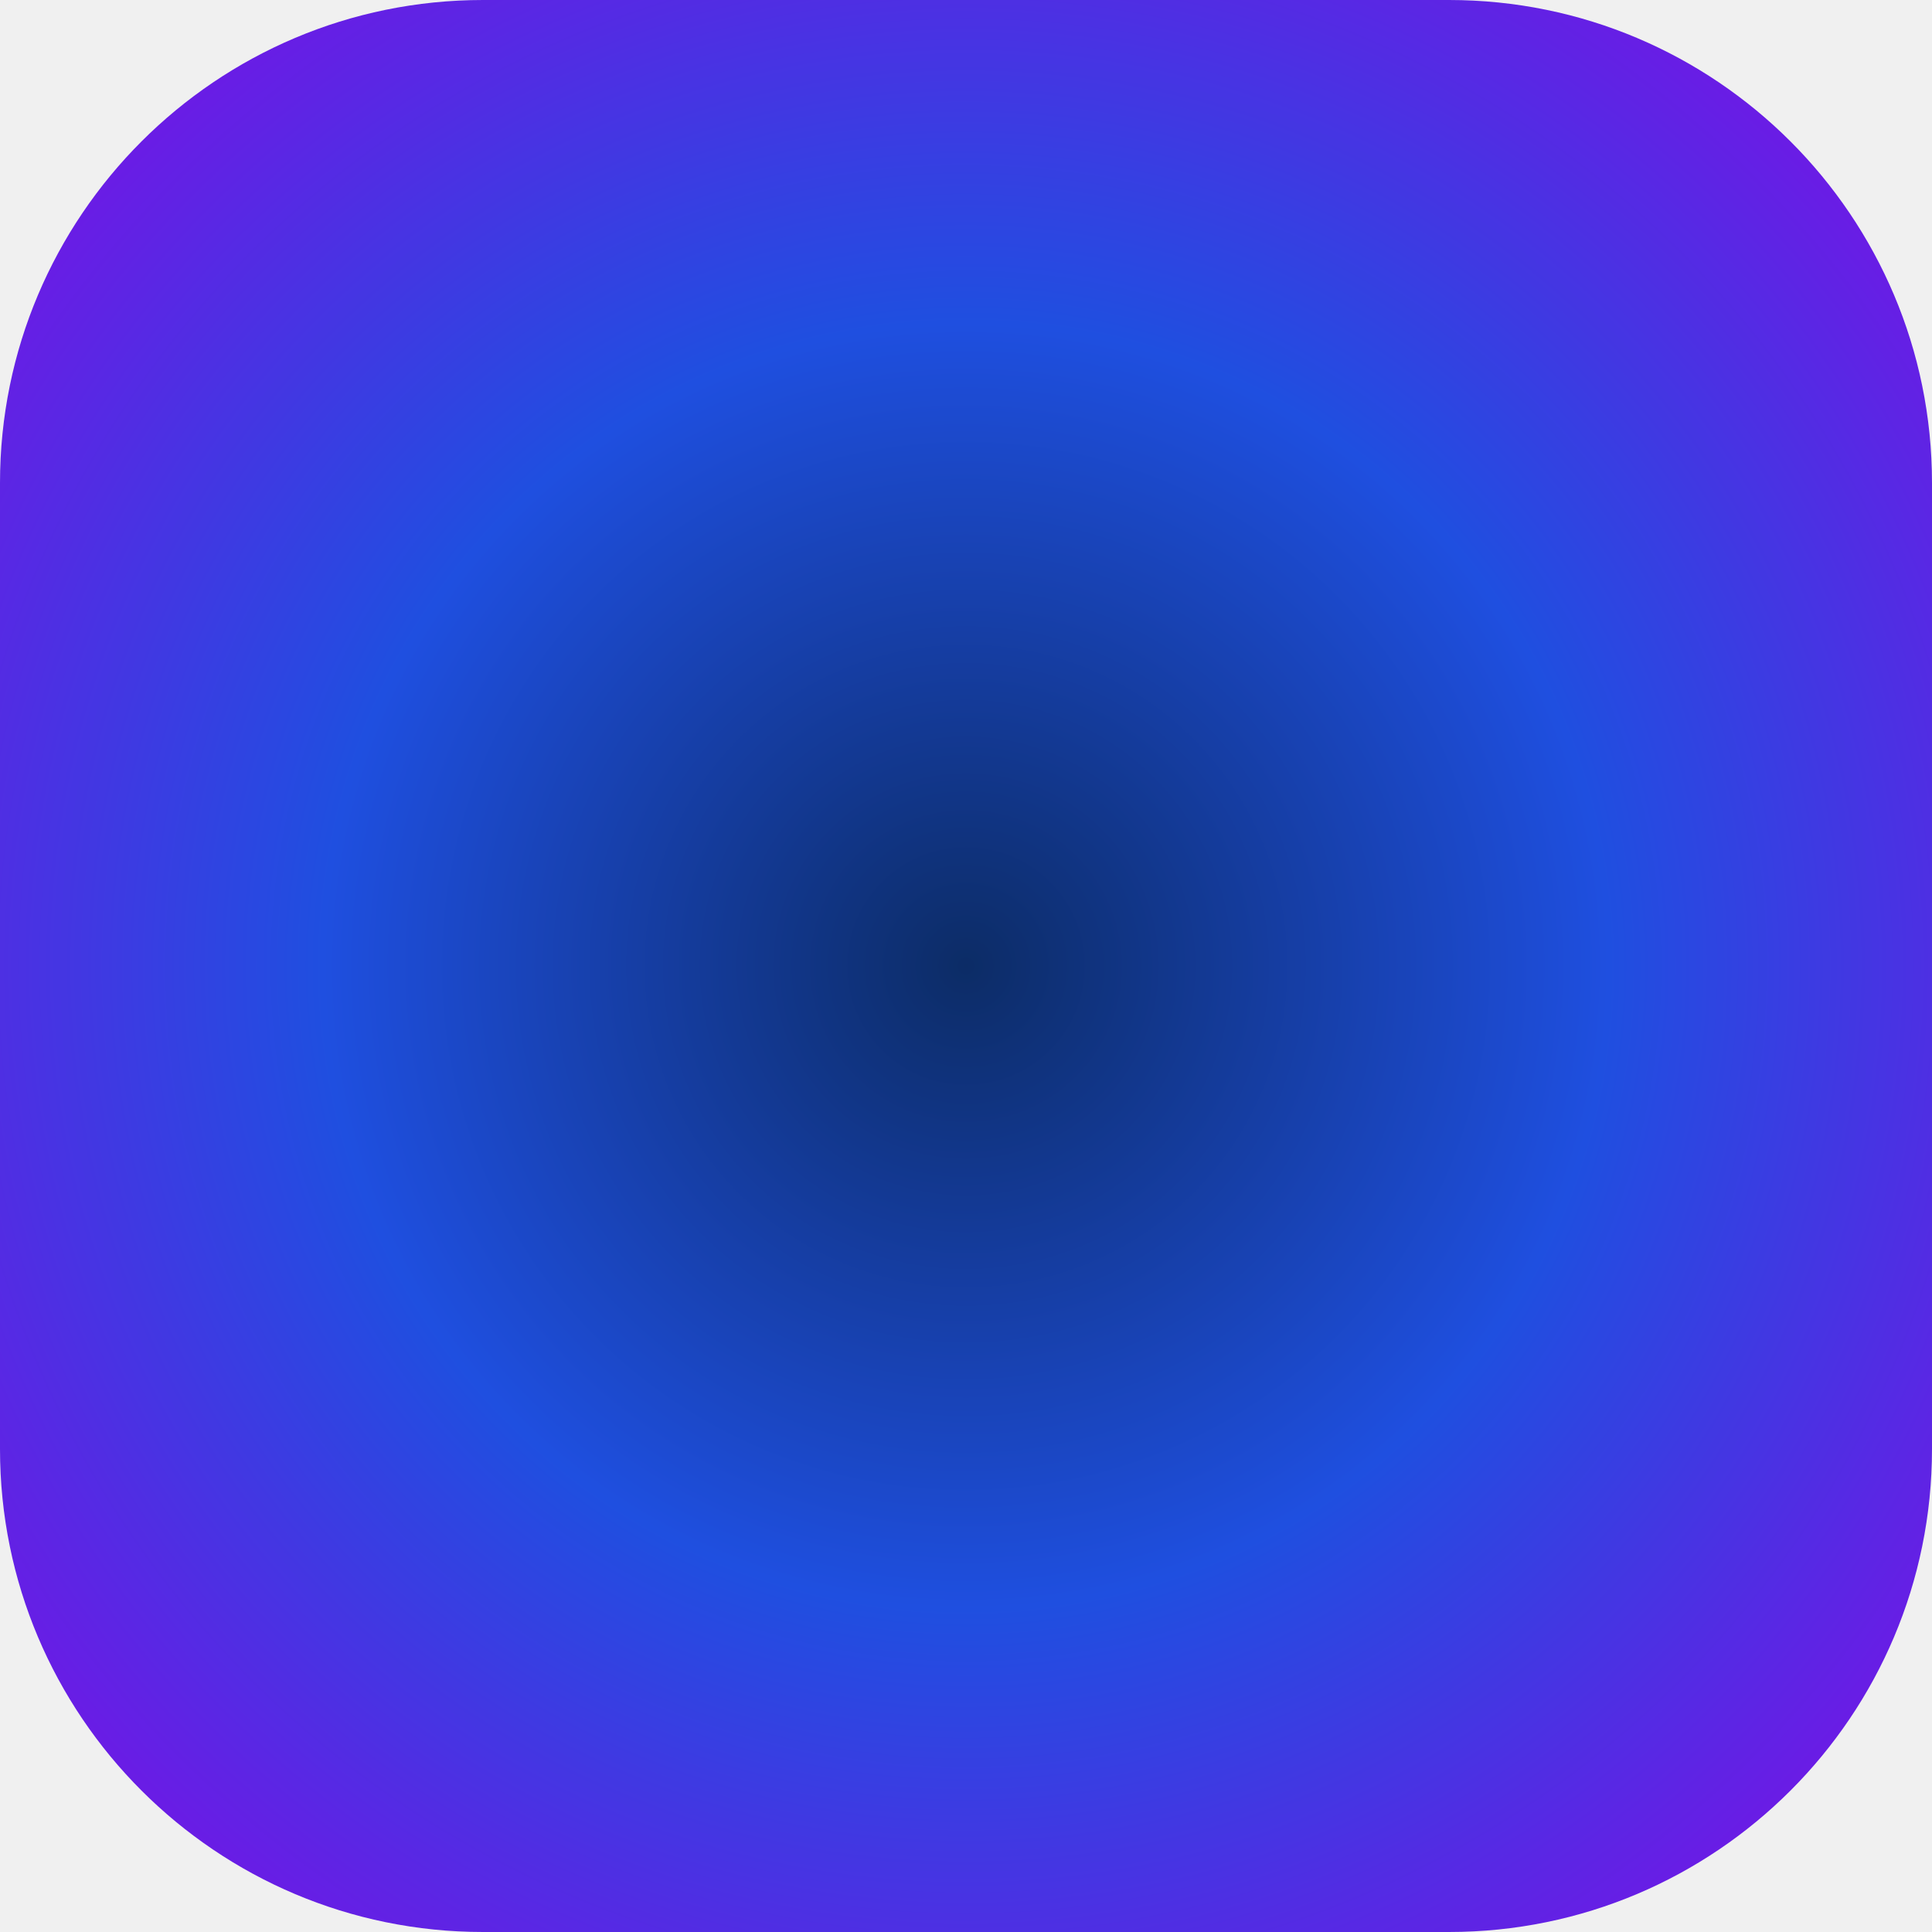
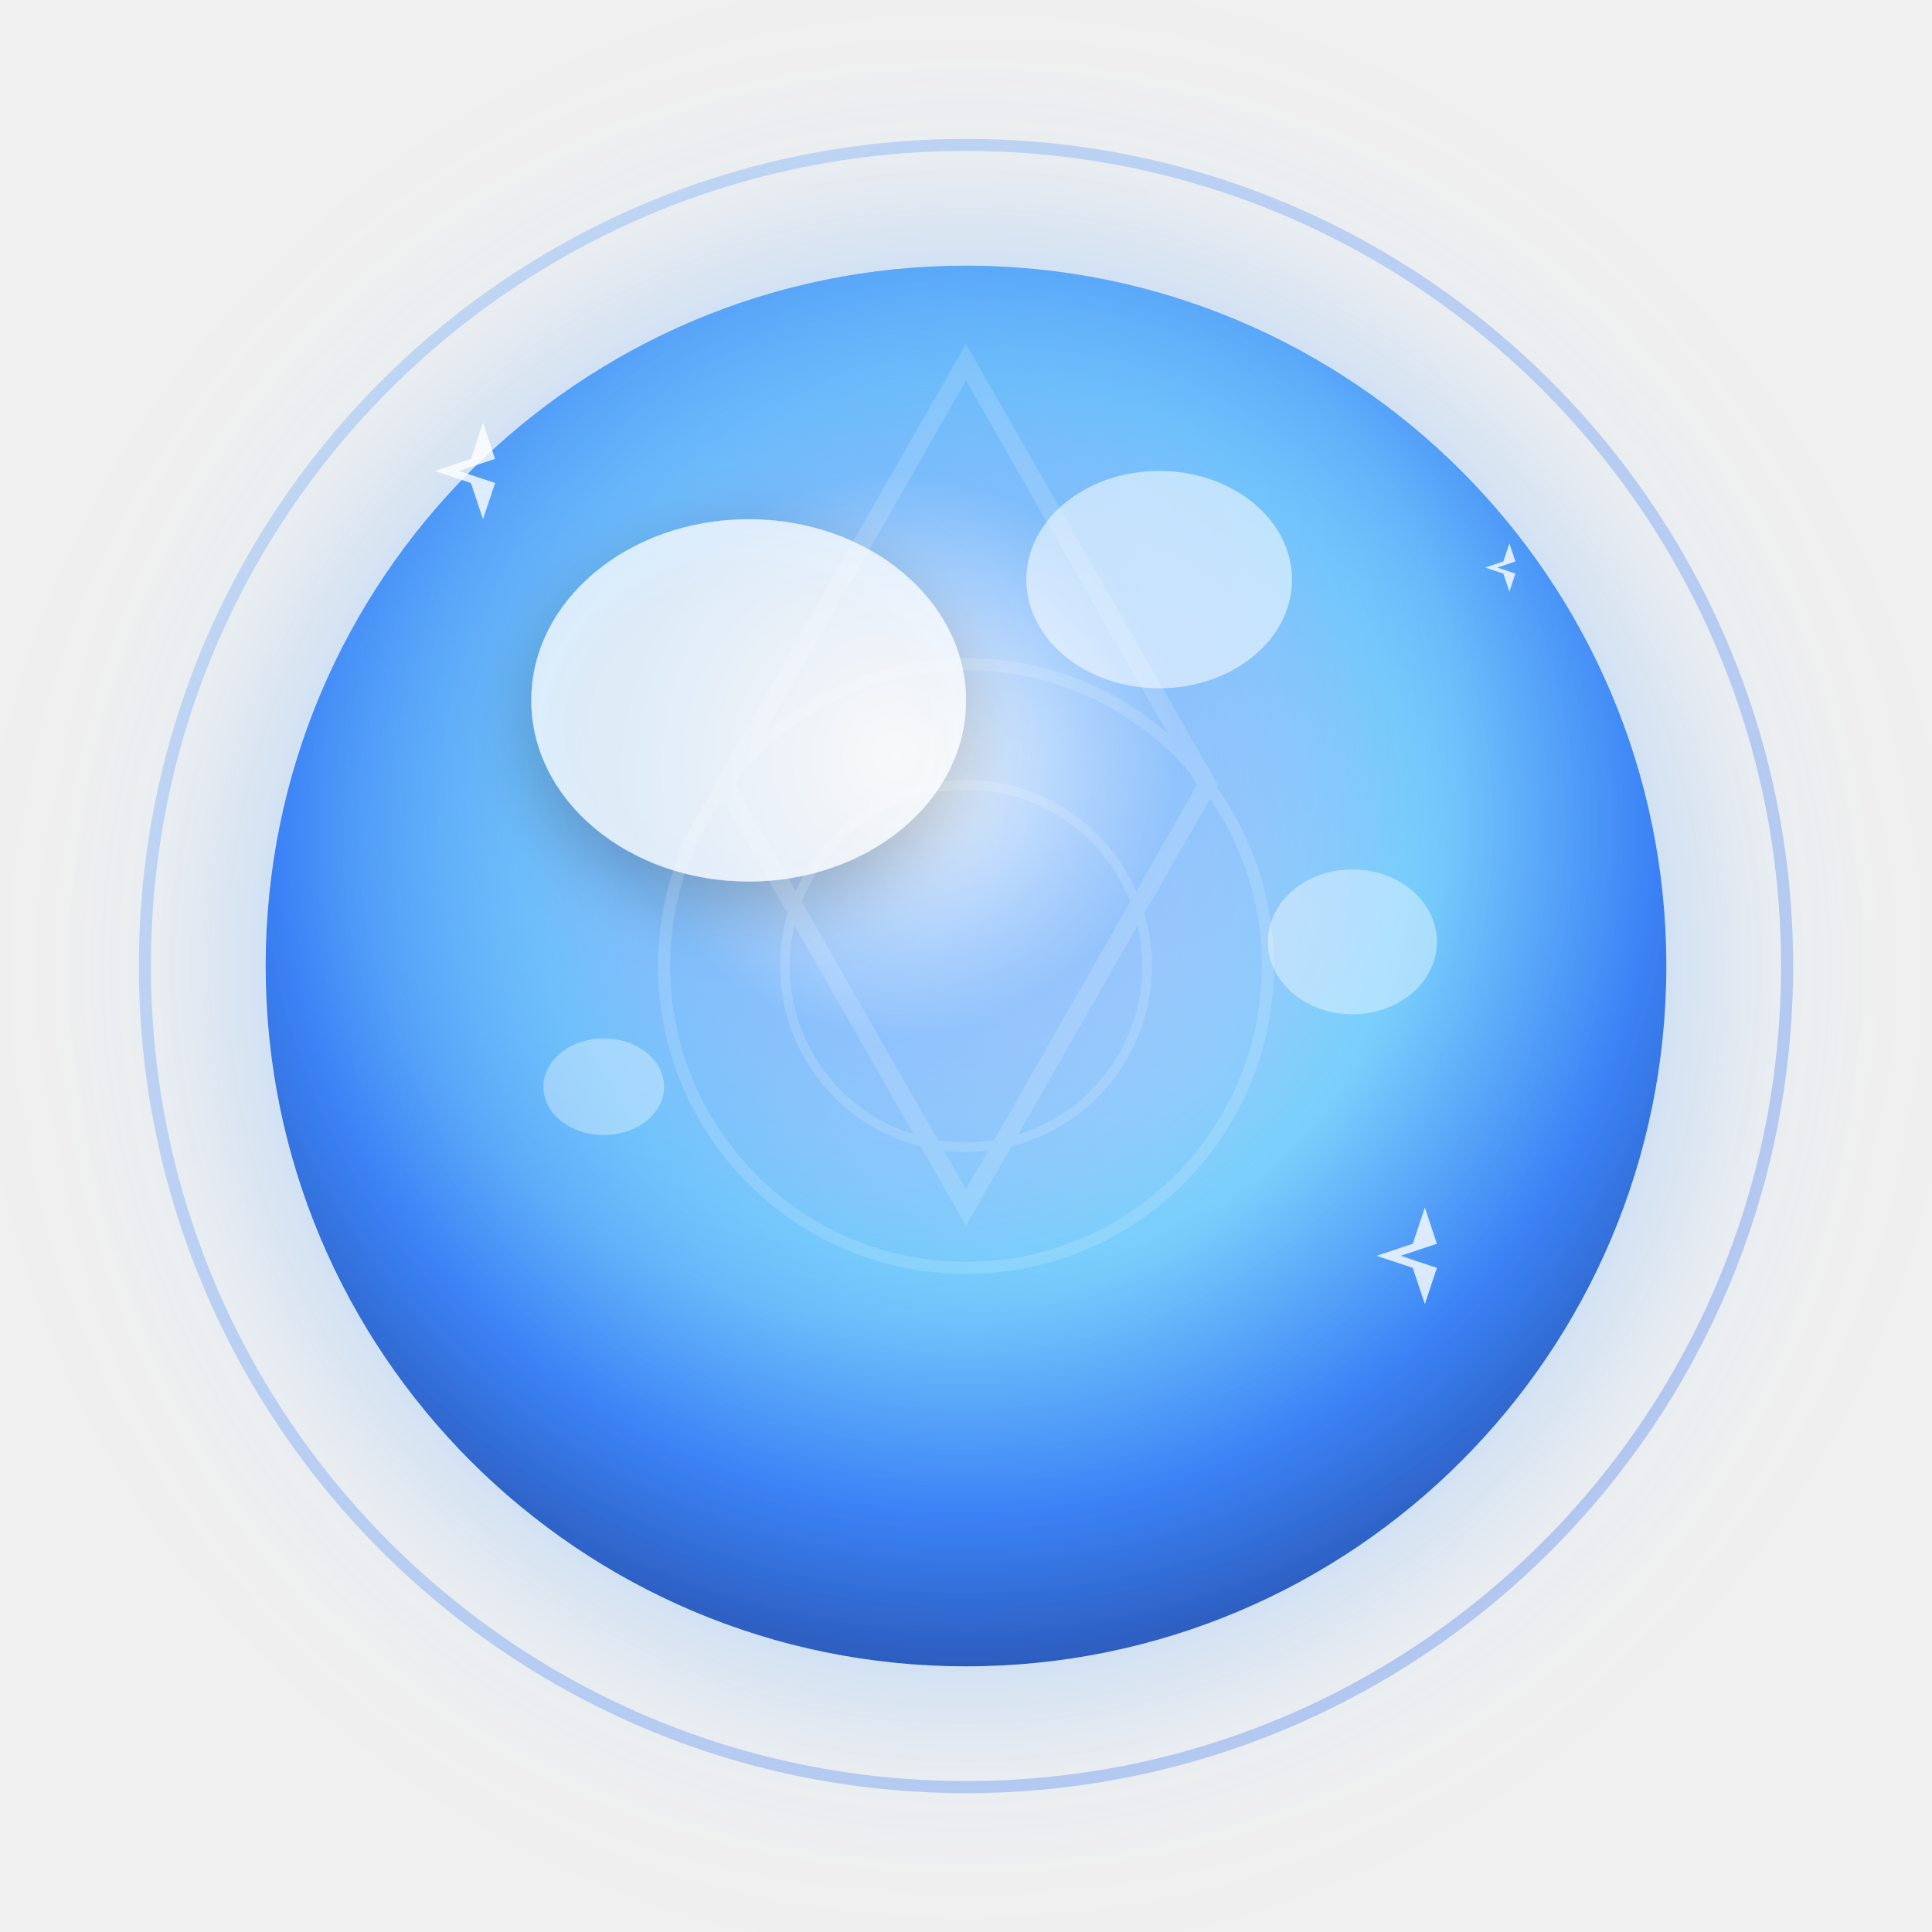
- <svg xmlns="http://www.w3.org/2000/svg" width="512" height="512" viewBox="0 0 512 512">
+ <svg xmlns="http://www.w3.org/2000/svg" width="160" height="160" viewBox="0 0 160 160" fill="none">
  <defs>
-     <radialGradient id="g" cx="50%" cy="50%" r="60%">
-       <stop offset="0%" stop-color="#0C2C66" />
-       <stop offset="55%" stop-color="#1F4FE0" />
-       <stop offset="100%" stop-color="#6A1CE5" />
+     <radialGradient id="orbGlow" cx="50%" cy="40%" r="70%">
+       <stop offset="0%" stop-color="#FFFFFF" />
+       <stop offset="20%" stop-color="#E0F2FE" />
+       <stop offset="45%" stop-color="#7DD3FC" />
+       <stop offset="70%" stop-color="#3B82F6" />
+       <stop offset="100%" stop-color="#1E3A8A" />
    </radialGradient>
+     <radialGradient id="innerGlow" cx="45%" cy="35%" r="40%">
+       <stop offset="0%" stop-color="#FFFFFF" stop-opacity="0.9" />
+       <stop offset="50%" stop-color="#60A5FA" stop-opacity="0.6" />
+       <stop offset="100%" stop-color="#3B82F6" stop-opacity="0" />
+     </radialGradient>
+     <linearGradient id="ringGradient" x1="0%" y1="0%" x2="100%" y2="100%">
+       <stop offset="0%" stop-color="#60A5FA" />
+       <stop offset="50%" stop-color="#3B82F6" />
+       <stop offset="100%" stop-color="#2563EB" />
+     </linearGradient>
+     <filter id="outerGlow" x="-50%" y="-50%" width="200%" height="200%">
+       <feGaussianBlur in="SourceGraphic" stdDeviation="8" result="blur" />
+       <feColorMatrix in="blur" type="matrix" values="0 0 0 0 0.23                                                        0 0 0 0 0.51                                                        0 0 0 0 0.96                                                        0 0 0 0.6 0" result="coloredBlur" />
+       <feMerge>
+         <feMergeNode in="coloredBlur" />
+         <feMergeNode in="SourceGraphic" />
+       </feMerge>
+     </filter>
+     <filter id="softShadow" x="-50%" y="-50%" width="200%" height="200%">
+       <feGaussianBlur in="SourceAlpha" stdDeviation="3" />
+       <feOffset dx="0" dy="2" result="offsetblur" />
+       <feComponentTransfer>
+         <feFuncA type="linear" slope="0.3" />
+       </feComponentTransfer>
+       <feMerge>
+         <feMergeNode />
+         <feMergeNode in="SourceGraphic" />
+       </feMerge>
+     </filter>
  </defs>
-   <rect width="512" height="512" rx="128" fill="url(#g)" />
+   <circle cx="80" cy="80" r="68" fill="none" stroke="url(#ringGradient)" stroke-width="1" opacity="0.3" filter="url(#outerGlow)" />
+   <circle cx="80" cy="80" r="58" fill="url(#orbGlow)" filter="url(#outerGlow)" />
+   <circle cx="80" cy="80" r="58" fill="url(#innerGlow)" />
+   <ellipse cx="62" cy="58" rx="18" ry="15" fill="#FFFFFF" fill-opacity="0.75" filter="url(#softShadow)" />
+   <ellipse cx="96" cy="48" rx="11" ry="9" fill="#FFFFFF" fill-opacity="0.55" />
+   <ellipse cx="112" cy="78" rx="7" ry="6" fill="#FFFFFF" fill-opacity="0.4" />
+   <ellipse cx="50" cy="90" rx="5" ry="4" fill="#FFFFFF" fill-opacity="0.35" />
+   <g opacity="0.15">
+     <path d="M80 30 L100 65 L80 100 L60 65 Z" fill="none" stroke="#FFFFFF" stroke-width="1.5" />
+     <circle cx="80" cy="80" r="25" fill="none" stroke="#FFFFFF" stroke-width="1" />
+     <circle cx="80" cy="80" r="15" fill="none" stroke="#FFFFFF" stroke-width="0.8" />
+   </g>
+   <g opacity="0.8">
+     <path d="M40 35 L41 38 L38 39 L41 40 L40 43 L39 40 L36 39 L39 38 Z" fill="#FFFFFF" />
+     <path d="M118 100 L119 103 L116 104 L119 105 L118 108 L117 105 L114 104 L117 103 Z" fill="#FFFFFF" />
+     <path d="M125 45 L125.5 46.5 L124 47 L125.5 47.5 L125 49 L124.5 47.5 L123 47 L124.5 46.5 Z" fill="#FFFFFF" />
+   </g>
</svg>
